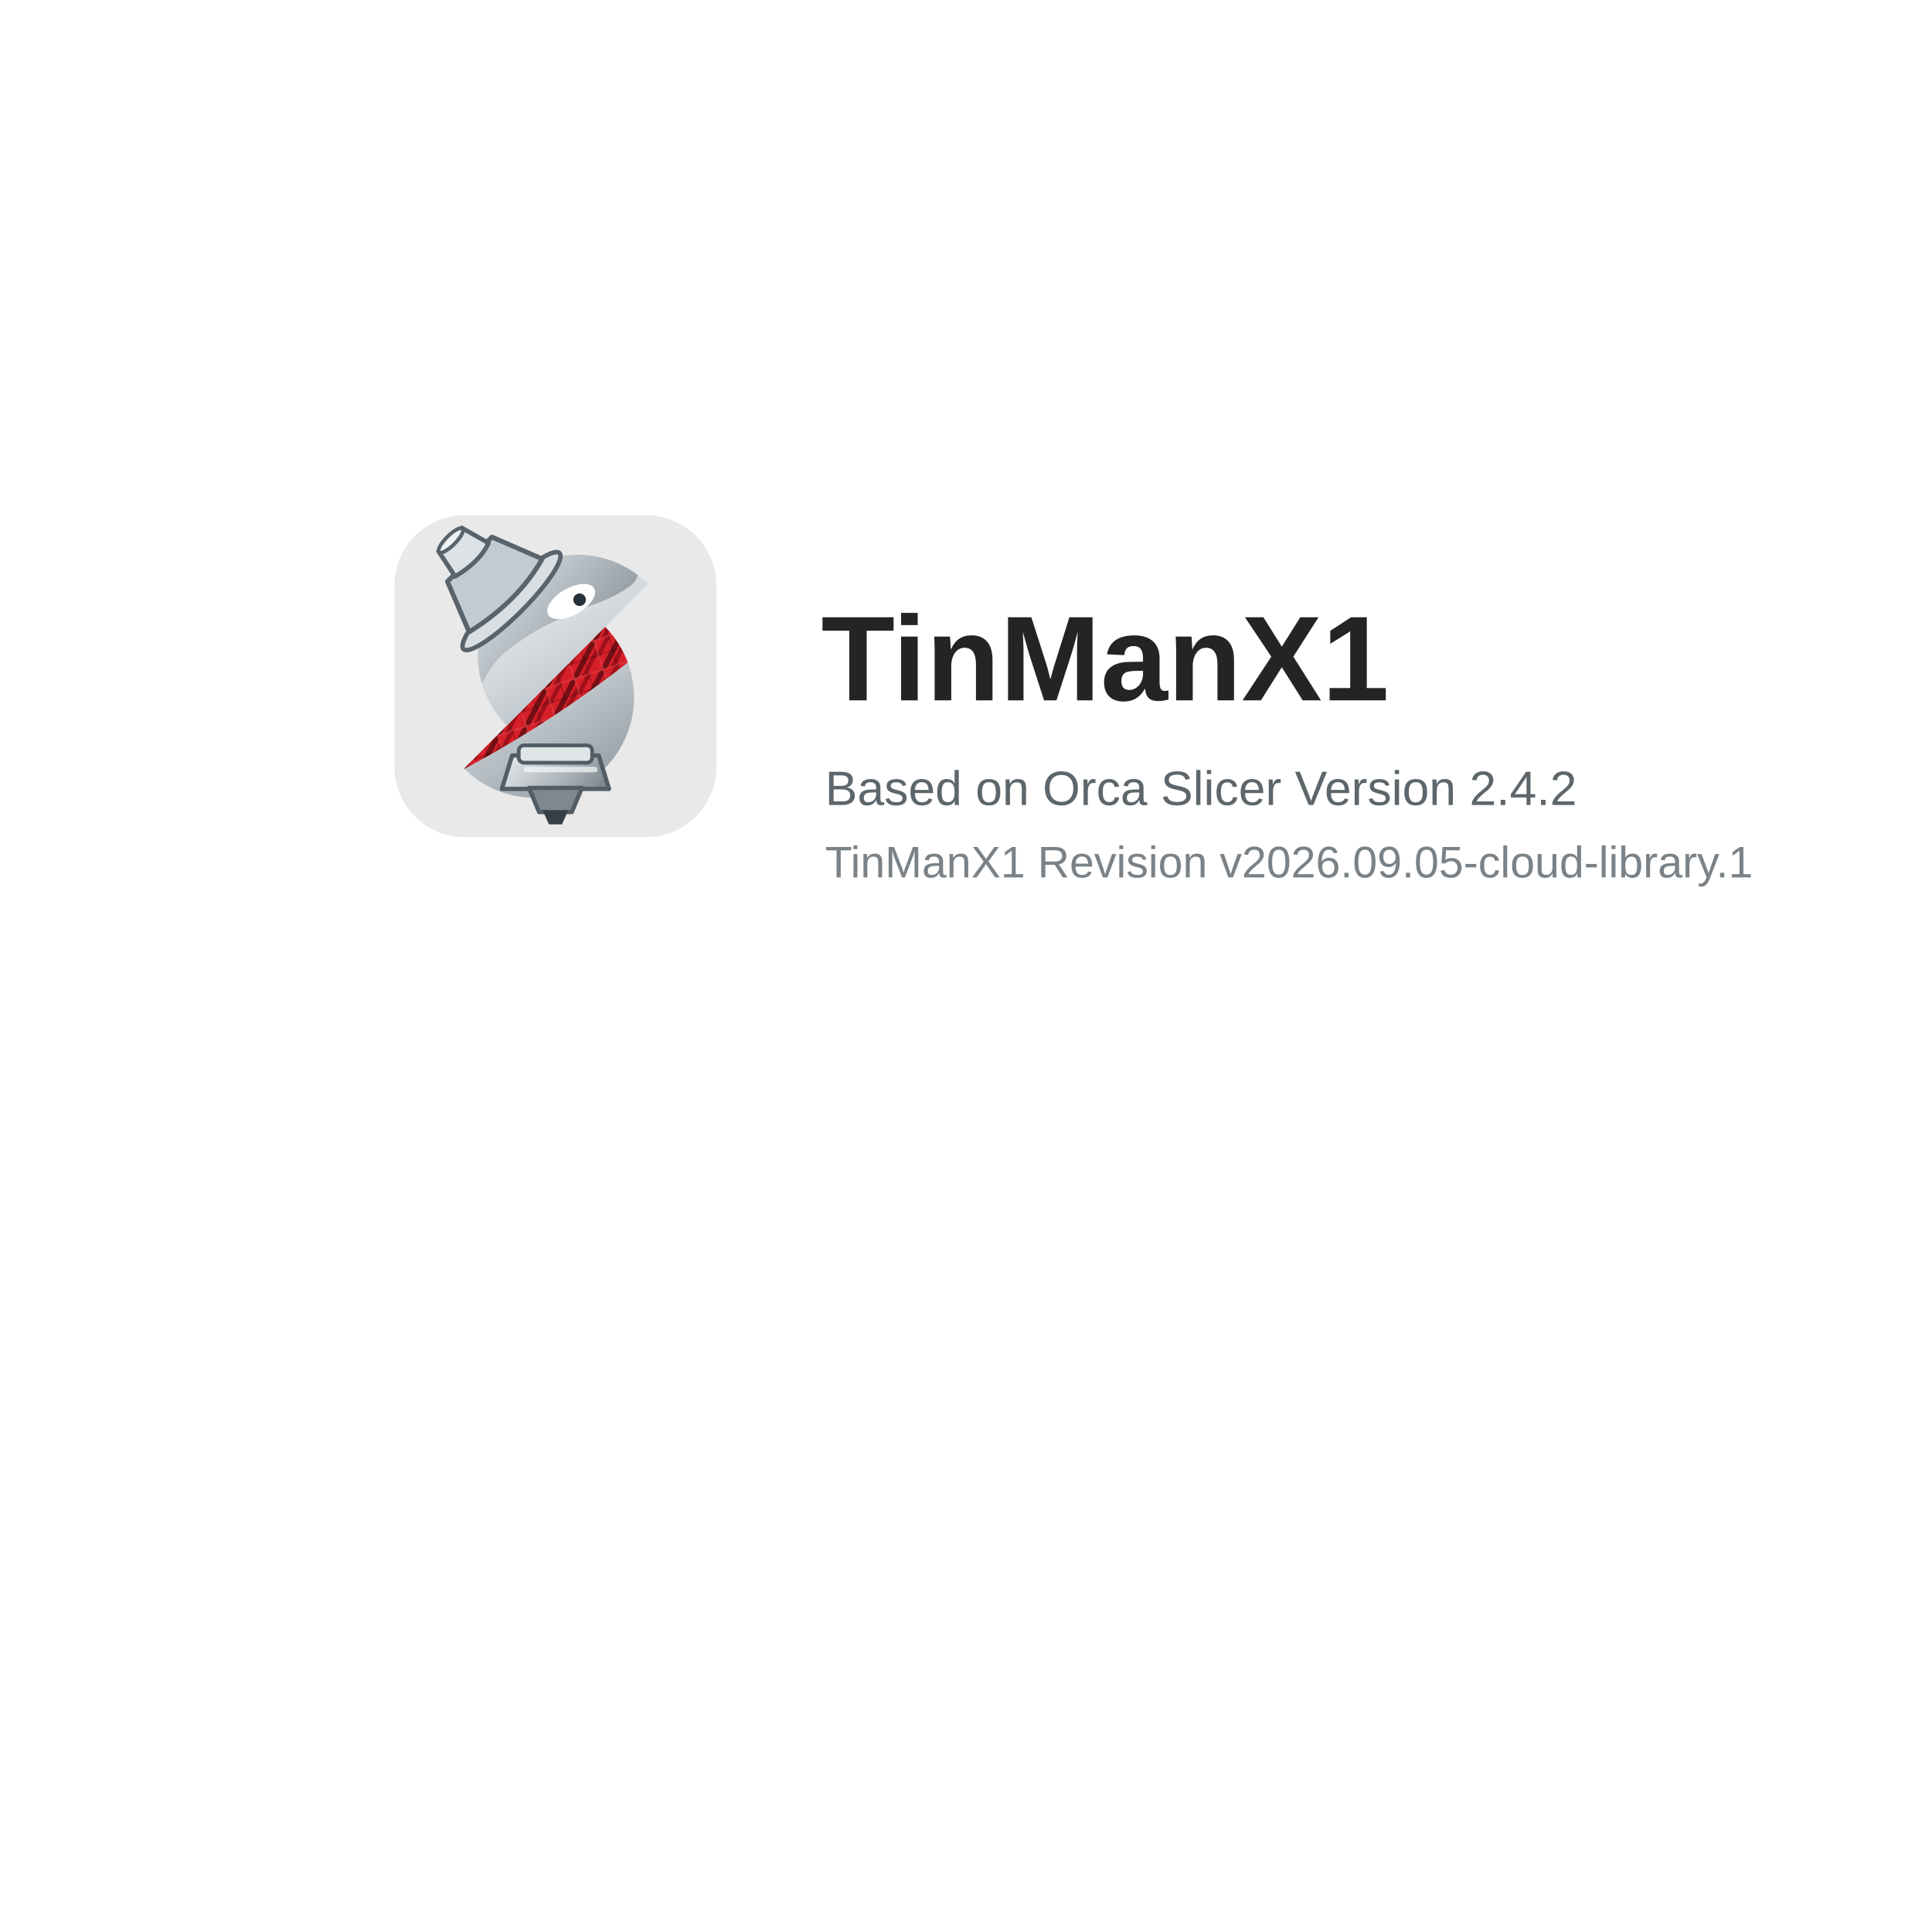
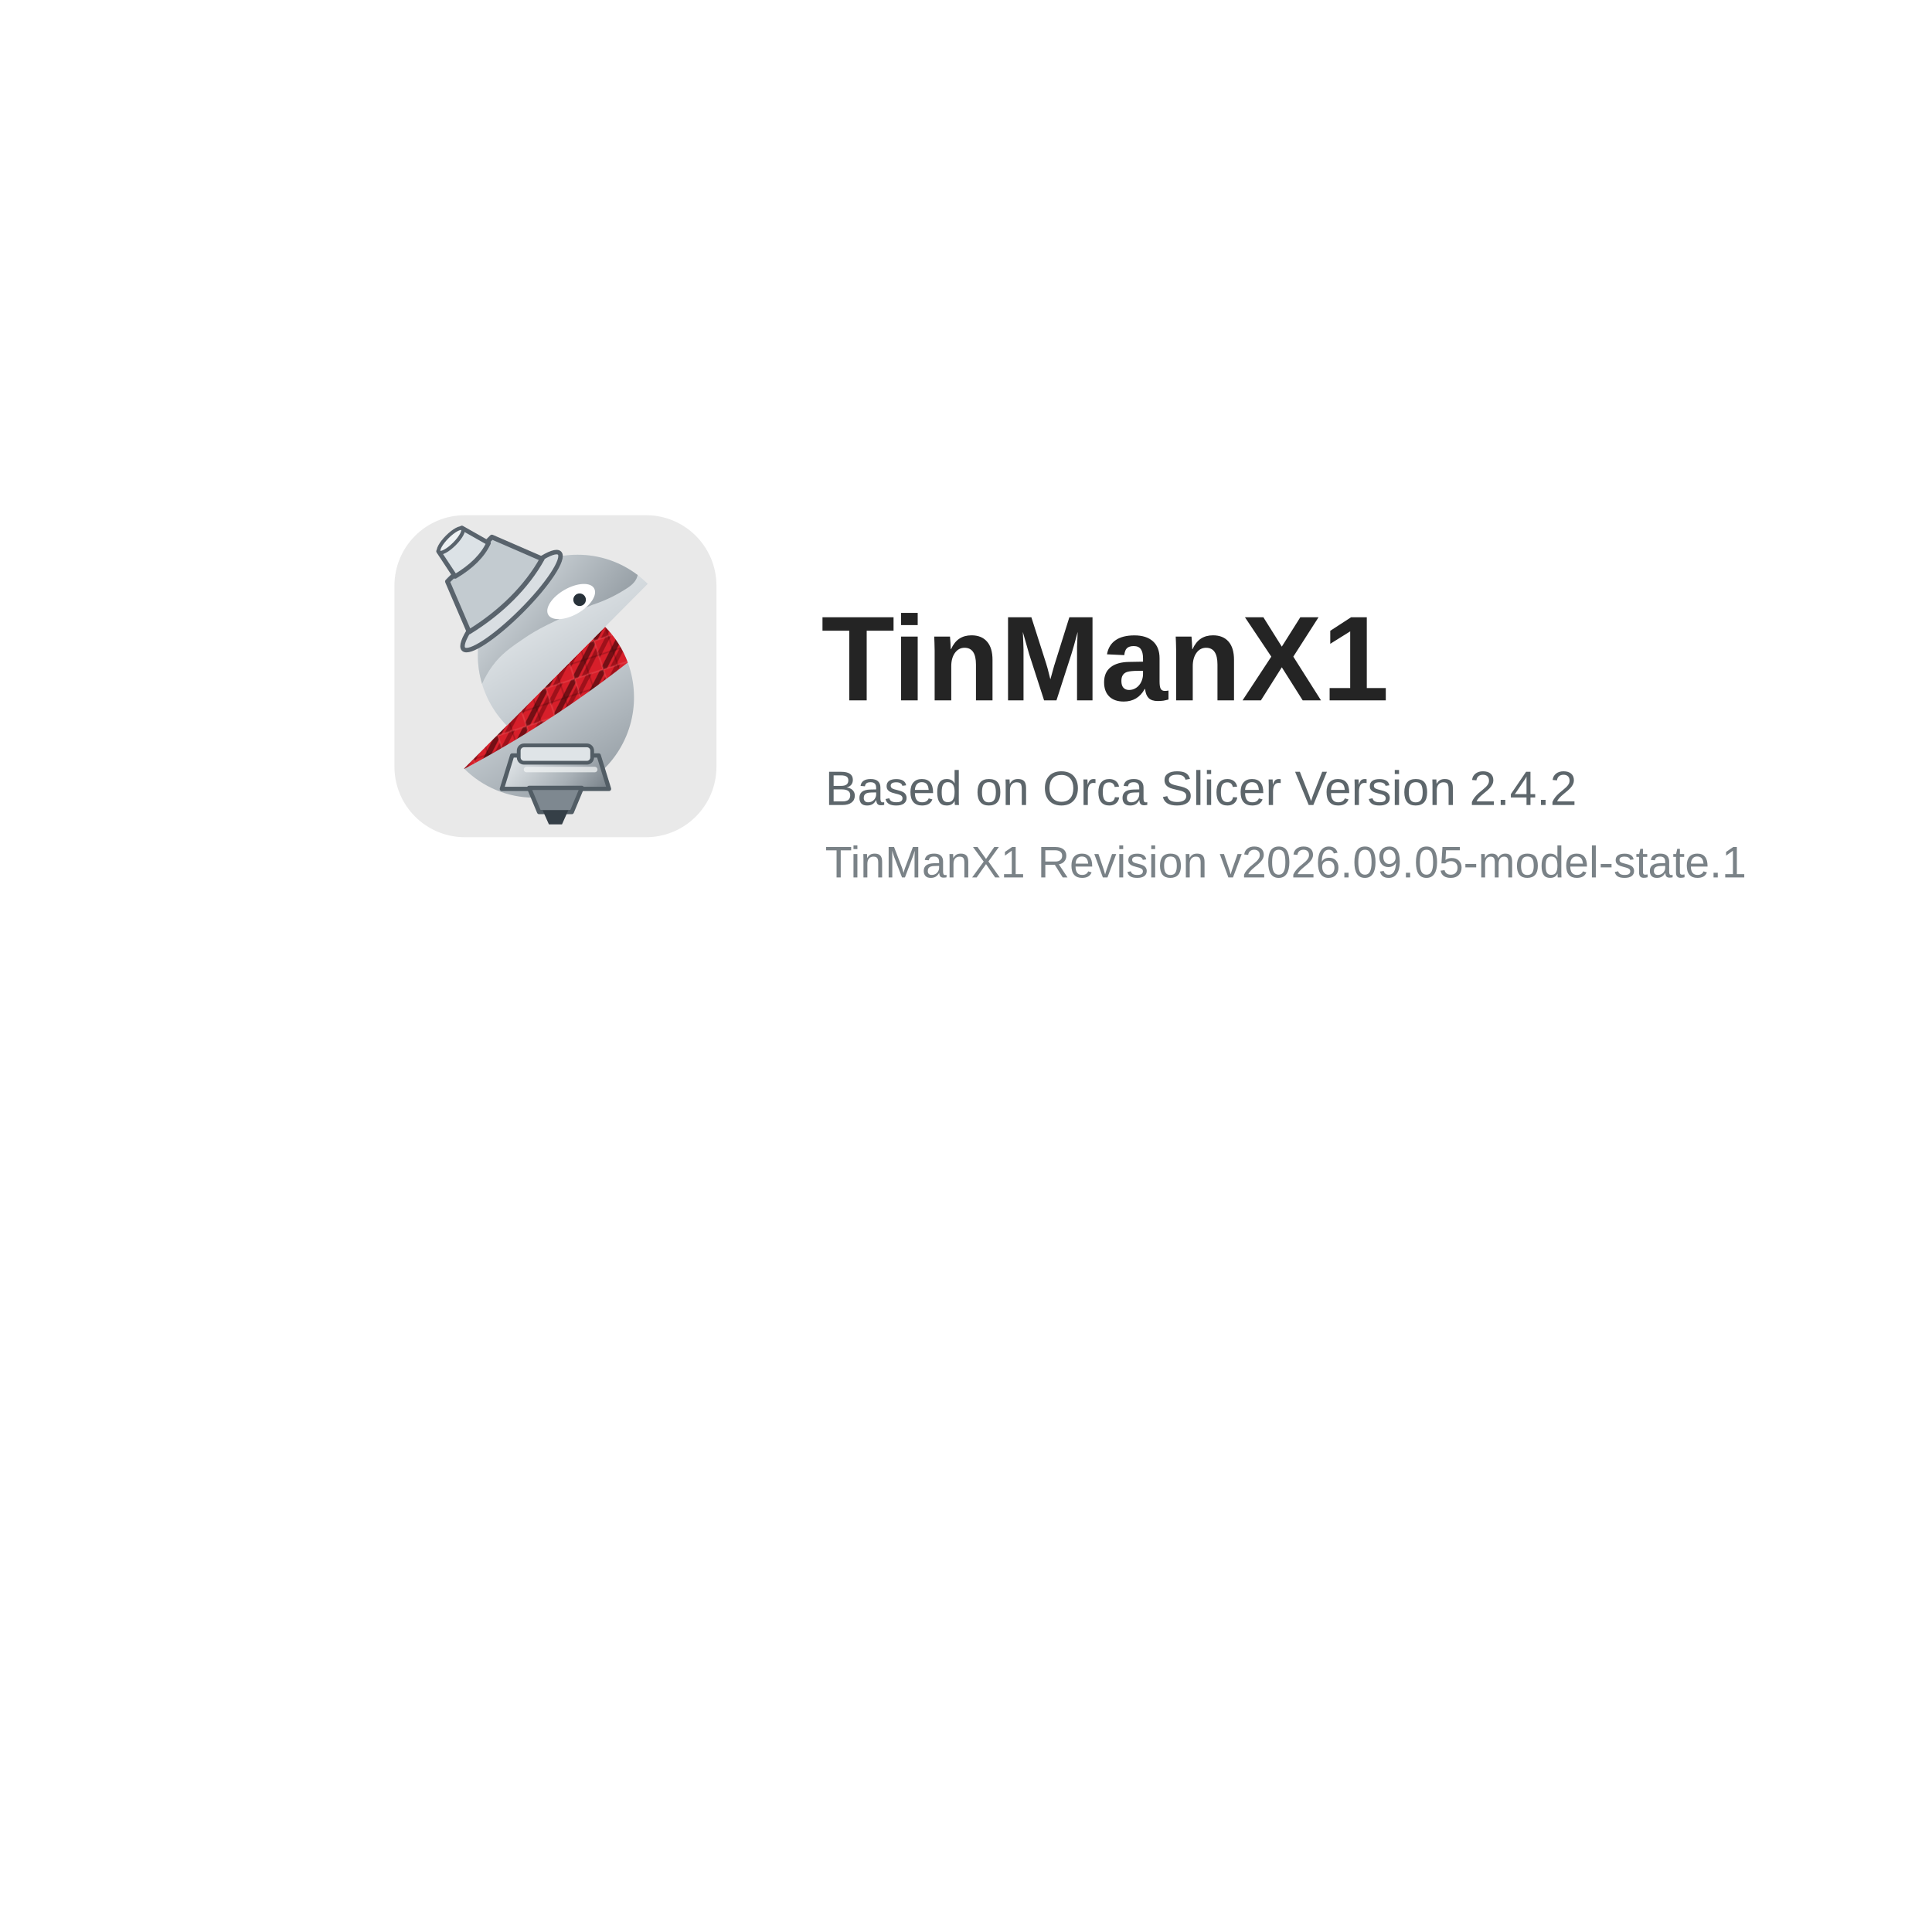
<svg xmlns="http://www.w3.org/2000/svg" width="480" height="480" viewBox="0 0 480 480">
  <defs>
    <linearGradient id="tmxSilver" x1="18" y1="8" x2="47" y2="55" gradientUnits="userSpaceOnUse">
      <stop offset="0" stop-color="#f7f9fa" />
      <stop offset=".52" stop-color="#c7ced3" />
      <stop offset="1" stop-color="#8d969d" />
    </linearGradient>
    <linearGradient id="tmxDarkSilver" x1="19" y1="10" x2="49" y2="35" gradientUnits="userSpaceOnUse">
      <stop offset="0" stop-color="#dce2e6" />
      <stop offset="1" stop-color="#6f7981" />
    </linearGradient>
    <linearGradient id="tmxNozzle" x1="24" y1="43" x2="43" y2="60" gradientUnits="userSpaceOnUse">
      <stop offset="0" stop-color="#eef2f4" />
      <stop offset=".55" stop-color="#a8b0b6" />
      <stop offset="1" stop-color="#59636c" />
    </linearGradient>
    <pattern id="tmxCarbonRed" width="6" height="6" patternUnits="userSpaceOnUse" patternTransform="rotate(-18)">
      <rect width="6" height="6" fill="#D71F2A" />
      <path d="M-2 1 1-2M0 6 6 0M5 8 8 5" fill="none" stroke="#250204" stroke-width="1.05" opacity=".55" />
      <path d="M-2 5 5-2M1 7 7 1" fill="none" stroke="#7c0810" stroke-width=".85" opacity=".62" />
      <path d="M0 0h6v6h-6z" fill="none" stroke="#f06a70" stroke-width=".35" opacity=".28" />
      <path d="M0 3h6M3 0v6" fill="none" stroke="#180102" stroke-width=".28" opacity=".22" />
    </pattern>
  </defs>
  <rect width="480" height="480" fill="#ffffff" />
  <g transform="translate(98 128)">
    <g transform="scale(1.25)">
      <rect width="64" height="64" rx="14" fill="#e9e9e9" />
      <path d="M13.84,50.354a19.7,19.7,0,0,0,13.883,5.79A19.944,19.944,0,0,0,41.858,22.182Z" fill="url(#tmxSilver)" />
      <path d="M41.858,22.181,13.84,50.354l.061.059A220.548,220.548,0,0,0,46.378,29.277a19.964,19.964,0,0,0-4.52-7.1" fill="url(#tmxCarbonRed)" />
      <path d="M36.381,7.856A19.943,19.943,0,0,0,22.327,41.818L50.345,13.646a19.693,19.693,0,0,0-13.964-5.79" fill="url(#tmxSilver)" />
      <path d="M36.381,7.856A19.636,19.636,0,0,0,26.04,10.782a22.742,22.742,0,0,0-5.91-.745,23.084,23.084,0,0,0-9.477,2.124.632.632,0,0,0,.129,1.191,13.52,13.52,0,0,1,8.069,5.137A20.06,20.06,0,0,0,17.41,33.534a19.873,19.873,0,0,1,2-3.488c1.819-2.5,3.743-3.8,6.585-5.723,2.093-1.416,5-3.077,13.359-6.512a28.421,28.421,0,0,0,6.12-2.821c1.4-.831,2.461-1.615,2.8-2.842.024-.086.045-.172.065-.256A19.655,19.655,0,0,0,36.381,7.856" fill="url(#tmxDarkSilver)" />
      <path d="M39.69,14.551c.727,1.285-.728,3.495-3.249,4.937s-5.154,1.569-5.88.284.727-3.495,3.248-4.937,5.154-1.569,5.881-.284" fill="#fff" />
      <circle cx="36.8" cy="16.8" r="1.25" fill="#28323a" />
      <g transform="translate(-17 1) rotate(-45 34.2 12.5) scale(1.05)">
        <ellipse cx="34.25" cy="18.4" rx="12.85" ry="2.65" fill="#d9dee2" stroke="#59636c" stroke-width=".85" />
        <path d="M28.3,7.2h11.9l3.8,9.65c-5.75,1.65-12.65,1.65-19.55,0Z" fill="#c3cbd0" stroke="#59636c" stroke-width=".9" stroke-linejoin="round" />
        <path d="M31.15,1.95h6.25l1.55,5.6c-2.45.9-5.4.9-8.95,0Z" fill="#dce2e6" stroke="#59636c" stroke-width=".85" stroke-linejoin="round" />
        <ellipse cx="34.25" cy="2.15" rx="3.15" ry=".95" fill="#eef2f4" stroke="#59636c" stroke-width=".7" />
      </g>
      <path d="M23.4,47.75h17.2l2.05,6.65H21.35Z" fill="url(#tmxNozzle)" stroke="#525d65" stroke-width=".85" stroke-linejoin="round" />
      <path d="M26.75,54.2h10.5l-2,4.8h-6.5Z" fill="#7e8890" stroke="#525d65" stroke-width=".85" stroke-linejoin="round" />
      <path d="M29.45,58.65h5.1l-1.25,2.8h-2.6Z" fill="#353f47" />
      <rect x="24.7" y="45.75" width="14.6" height="3.45" rx="1.05" fill="#dfe4e7" stroke="#525d65" stroke-width=".75" />
      <path d="M26.25,50.55h13.55" fill="none" stroke="#f4f6f7" stroke-width="1.1" stroke-linecap="round" opacity=".72" />
    </g>
    <text x="106" y="46" font-family="Arial, Helvetica, sans-serif" font-size="30" font-weight="700" fill="#242424">TinManX1</text>
    <text x="107" y="72" font-family="Arial, Helvetica, sans-serif" font-size="12" fill="#5d666b">Based on Orca Slicer Version 2.4.2</text>
-     <text x="107" y="90" font-family="Arial, Helvetica, sans-serif" font-size="11" fill="#7a8287">TinManX1 Revision v2026.09.05-cloud-library.1</text>
+     <text x="107" y="90" font-family="Arial, Helvetica, sans-serif" font-size="11" fill="#7a8287">TinManX1 Revision v2026.09.05-model-state.1</text>
  </g>
</svg>
